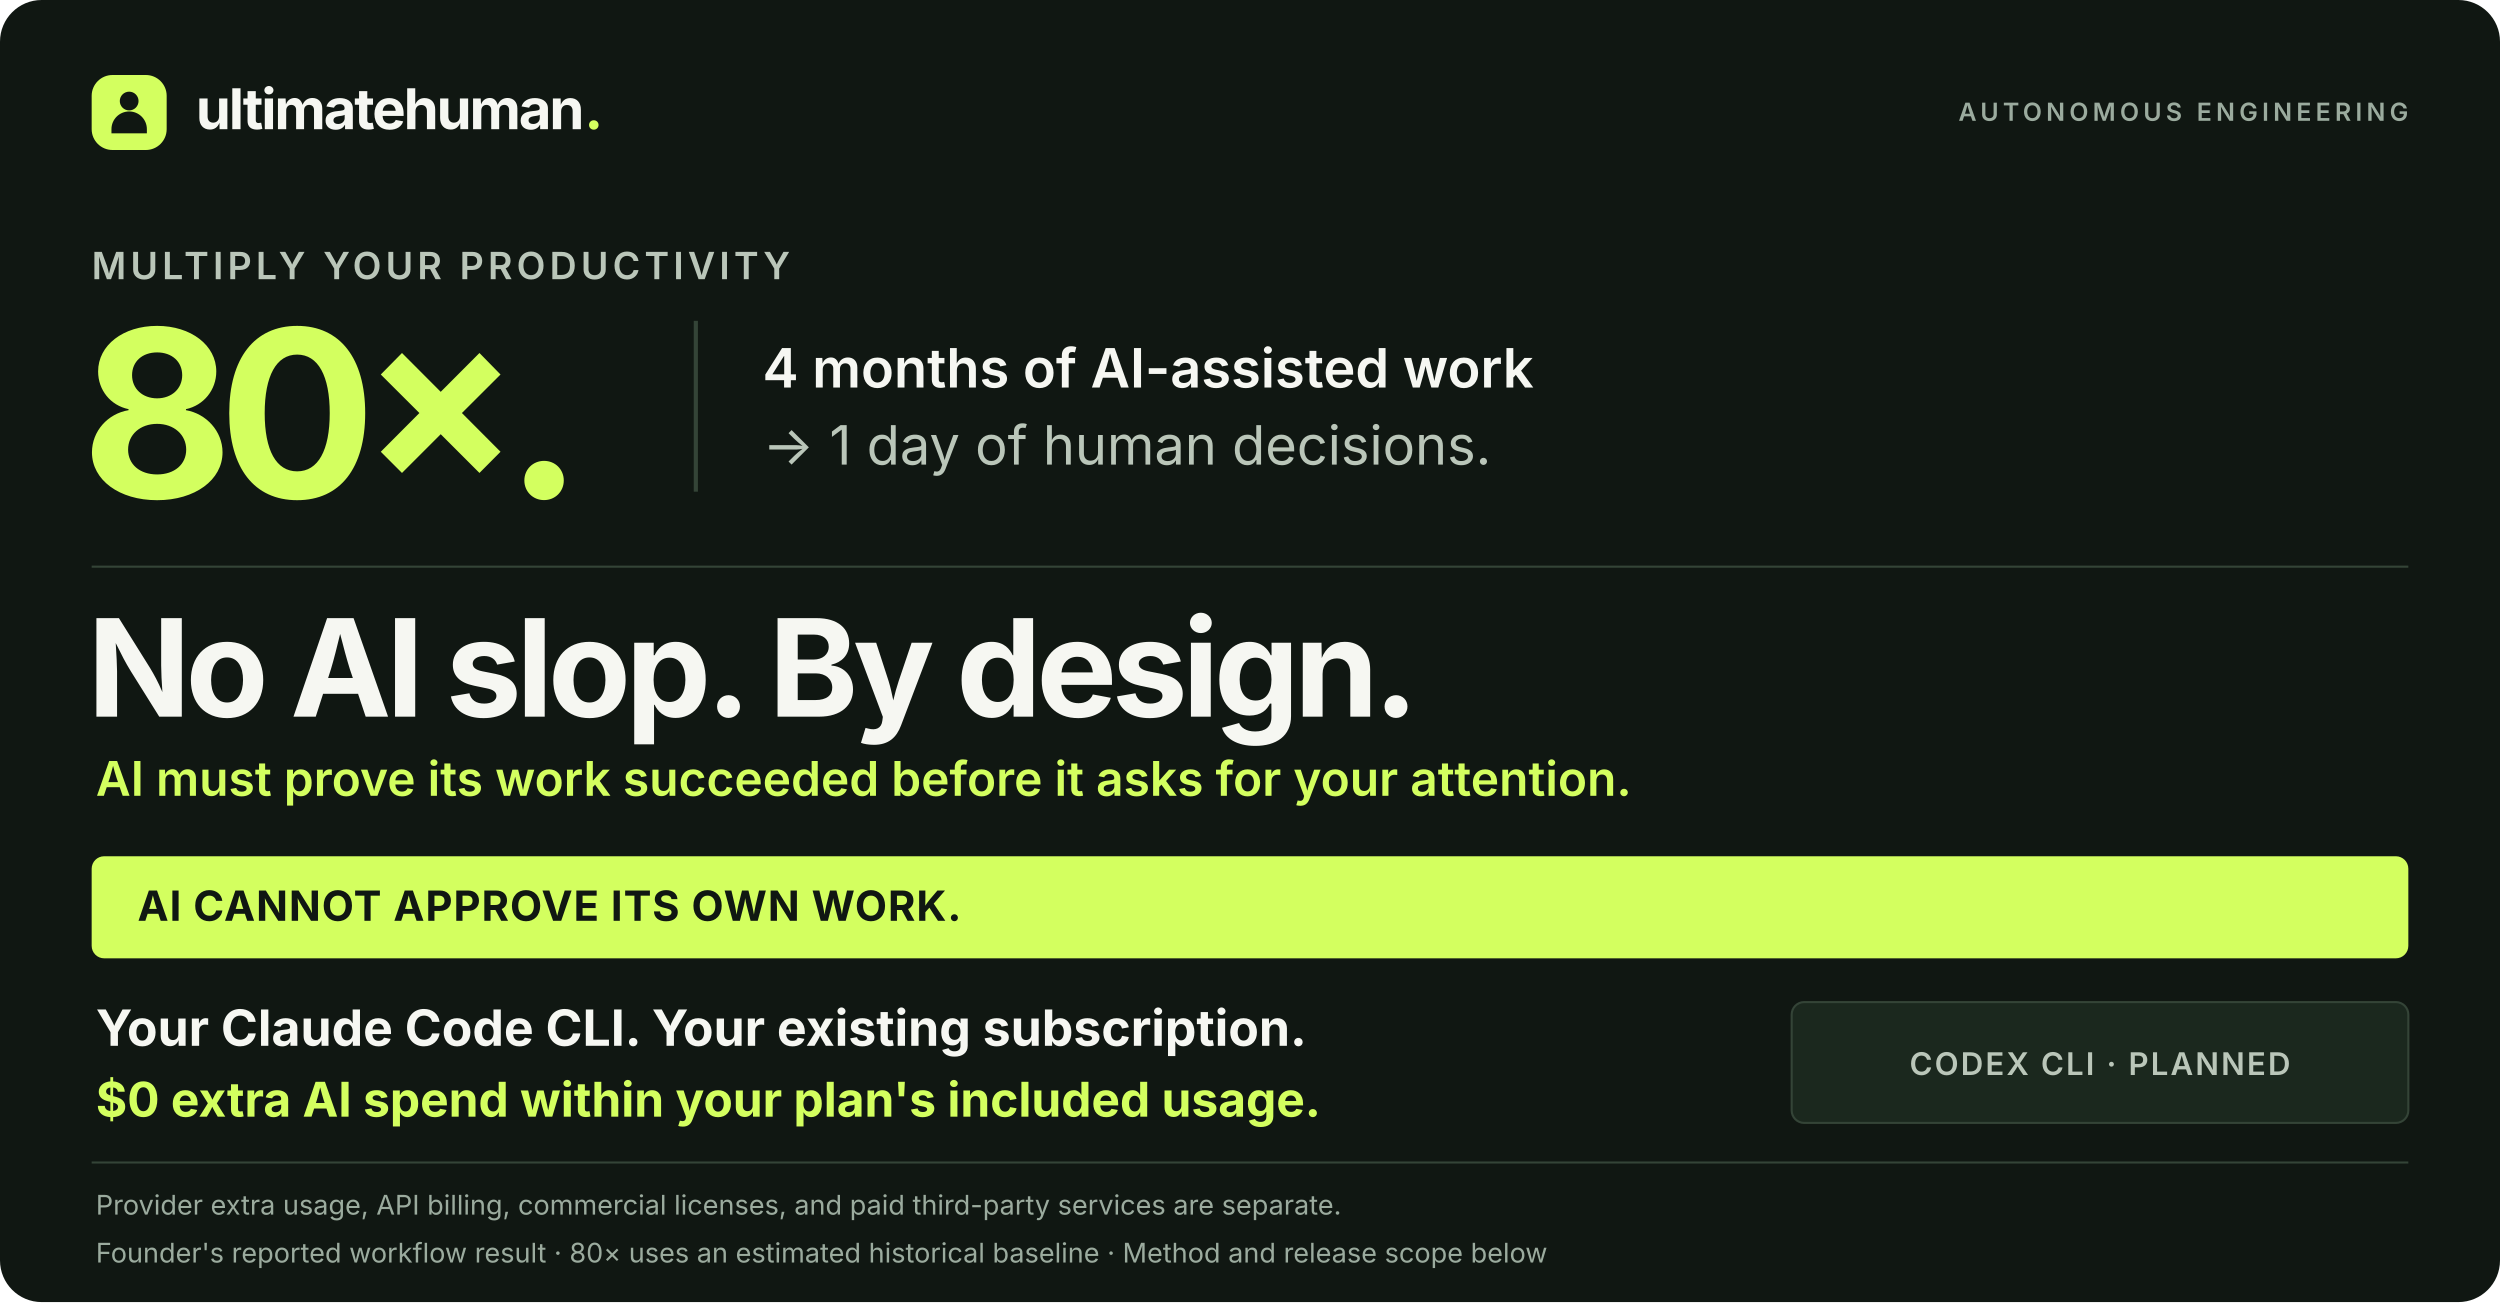
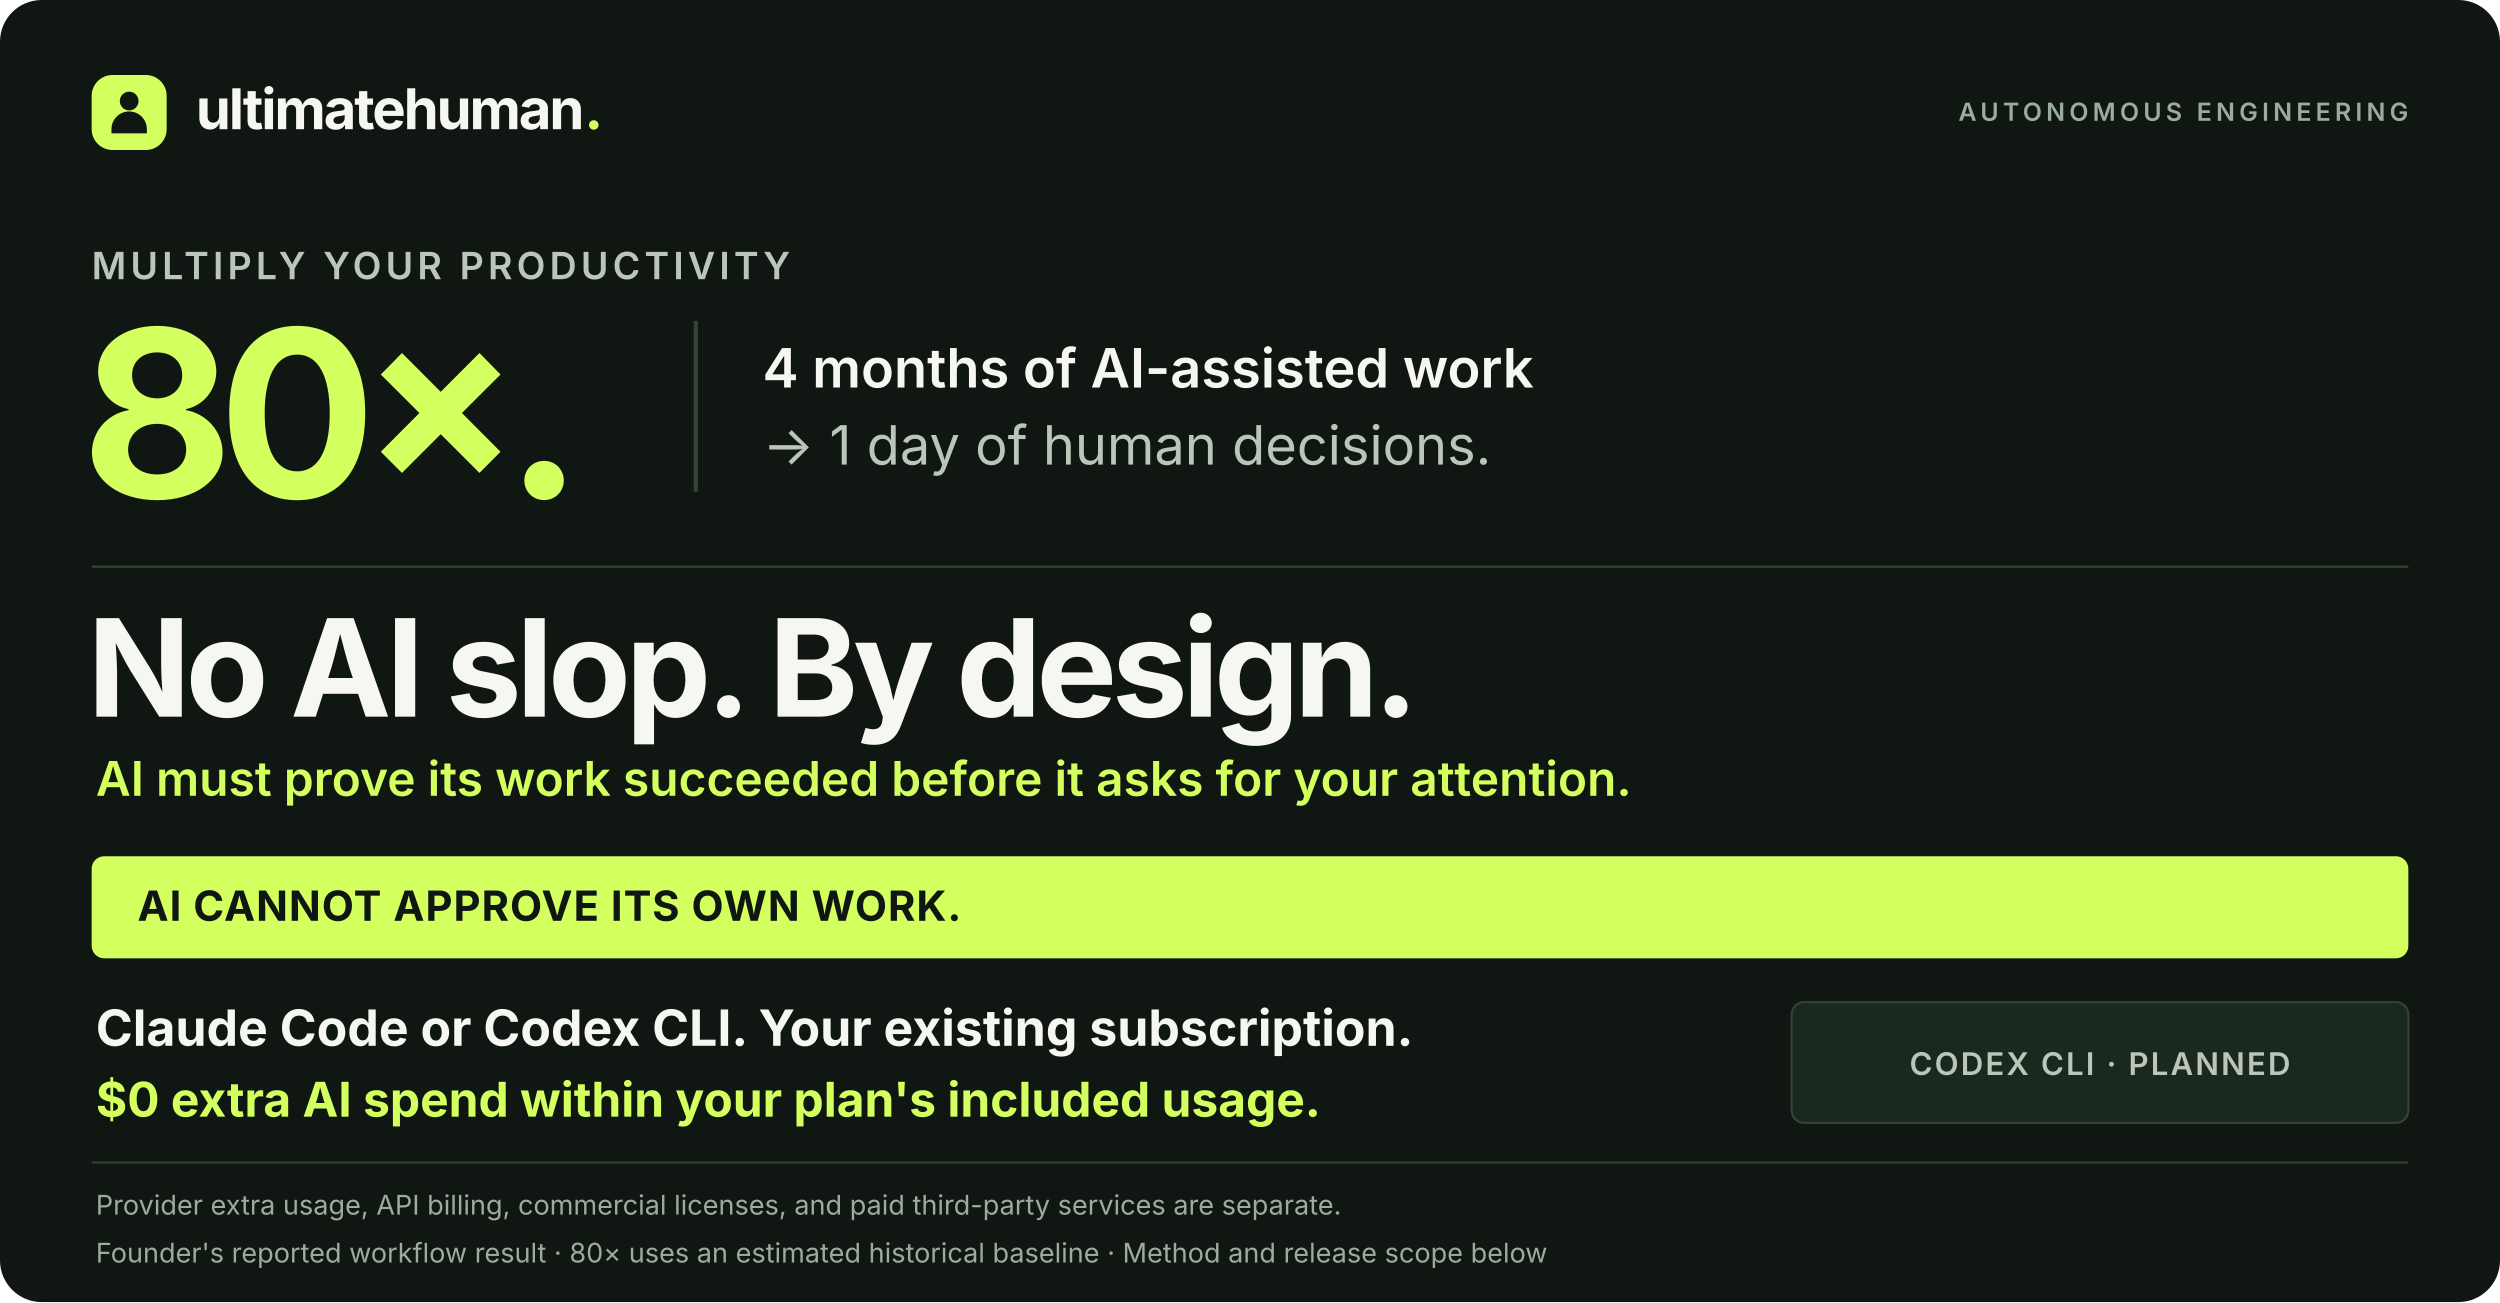
<svg xmlns="http://www.w3.org/2000/svg" width="1200" height="625" viewBox="0 0 1200 625" role="img" aria-labelledby="title desc">
  <rect width="1200" height="625" rx="20" fill="#101712" />
  <g font-family="Inter, -apple-system, BlinkMacSystemFont, Segoe UI, Helvetica, Arial, sans-serif">
    <rect x="44" y="36" width="36" height="36" rx="10" fill="#d3ff5f" />
    <circle cx="62" cy="48.5" r="4.5" fill="#101712" />
    <path d="M53.5 62a8.5 8.5 0 0 1 17 0v2h-17Z" fill="#101712" />
    <text x="94" y="62" fill="#f6f7f2" font-size="27" font-weight="700" letter-spacing="-1">ultimatehuman<tspan fill="#d3ff5f">.</tspan>
    </text>
    <text x="1156" y="58" text-anchor="end" fill="#9bab9e" font-size="12" font-weight="600" letter-spacing="2">AUTONOMOUS ENGINEERING</text>
    <text x="44" y="134" fill="#bac6b9" font-size="18" font-weight="600" letter-spacing="2">MULTIPLY YOUR PRODUCTIVITY</text>
    <text x="39" y="239" fill="#d3ff5f" font-size="112" font-weight="750" letter-spacing="-7">80×.</text>
    <path d="M334 154V236" stroke="#344437" stroke-width="2" />
    <text x="366" y="186" fill="#f6f7f2" font-size="26" font-weight="600">4 months of AI-assisted work</text>
    <text x="366" y="223" fill="#bac6b9" font-size="26">→ 1 day of human decisions.</text>
    <path d="M44 272H1156" stroke="#344437" />
    <text x="42" y="344" fill="#f6f7f2" font-size="65" font-weight="750" letter-spacing="-2.5">No AI slop. By design.</text>
    <text x="46" y="382" fill="#d3ff5f" font-size="23" font-weight="600">AI must prove its work succeeded before it asks for your attention.</text>
    <rect x="44" y="411" width="1112" height="49" rx="6" fill="#d3ff5f" />
    <text x="66" y="442" fill="#101712" font-size="20" font-weight="750" letter-spacing=".5">AI CANNOT APPROVE ITS OWN WORK.</text>
-     <text x="46" y="502" fill="#f6f7f2" font-size="24" font-weight="650">Your Claude Code CLI. Your existing subscription.</text>
+     <text x="46" y="502" fill="#f6f7f2" font-size="24" font-weight="650">Claude Code or Codex CLI. Your existing subscription.</text>
    <text x="46" y="536" fill="#d3ff5f" font-size="23" font-weight="650">$0 extra AI spend within your plan's included usage.</text>
    <rect x="860" y="481" width="296" height="58" rx="6" fill="#1b281e" stroke="#344437" />
    <text x="1008" y="516" text-anchor="middle" fill="#bac6b9" font-size="15" font-weight="600" letter-spacing="1">CODEX CLI · PLANNED</text>
    <path d="M44 558H1156" stroke="#344437" />
    <text x="46" y="583" fill="#9bab9e" font-size="13">Provider extra usage, API billing, commercial licenses, and paid third-party services are separate.</text>
    <text x="46" y="606" fill="#9bab9e" font-size="13">Founder's reported workflow result · 80× uses an estimated historical baseline · Method and release scope below</text>
  </g>
</svg>
